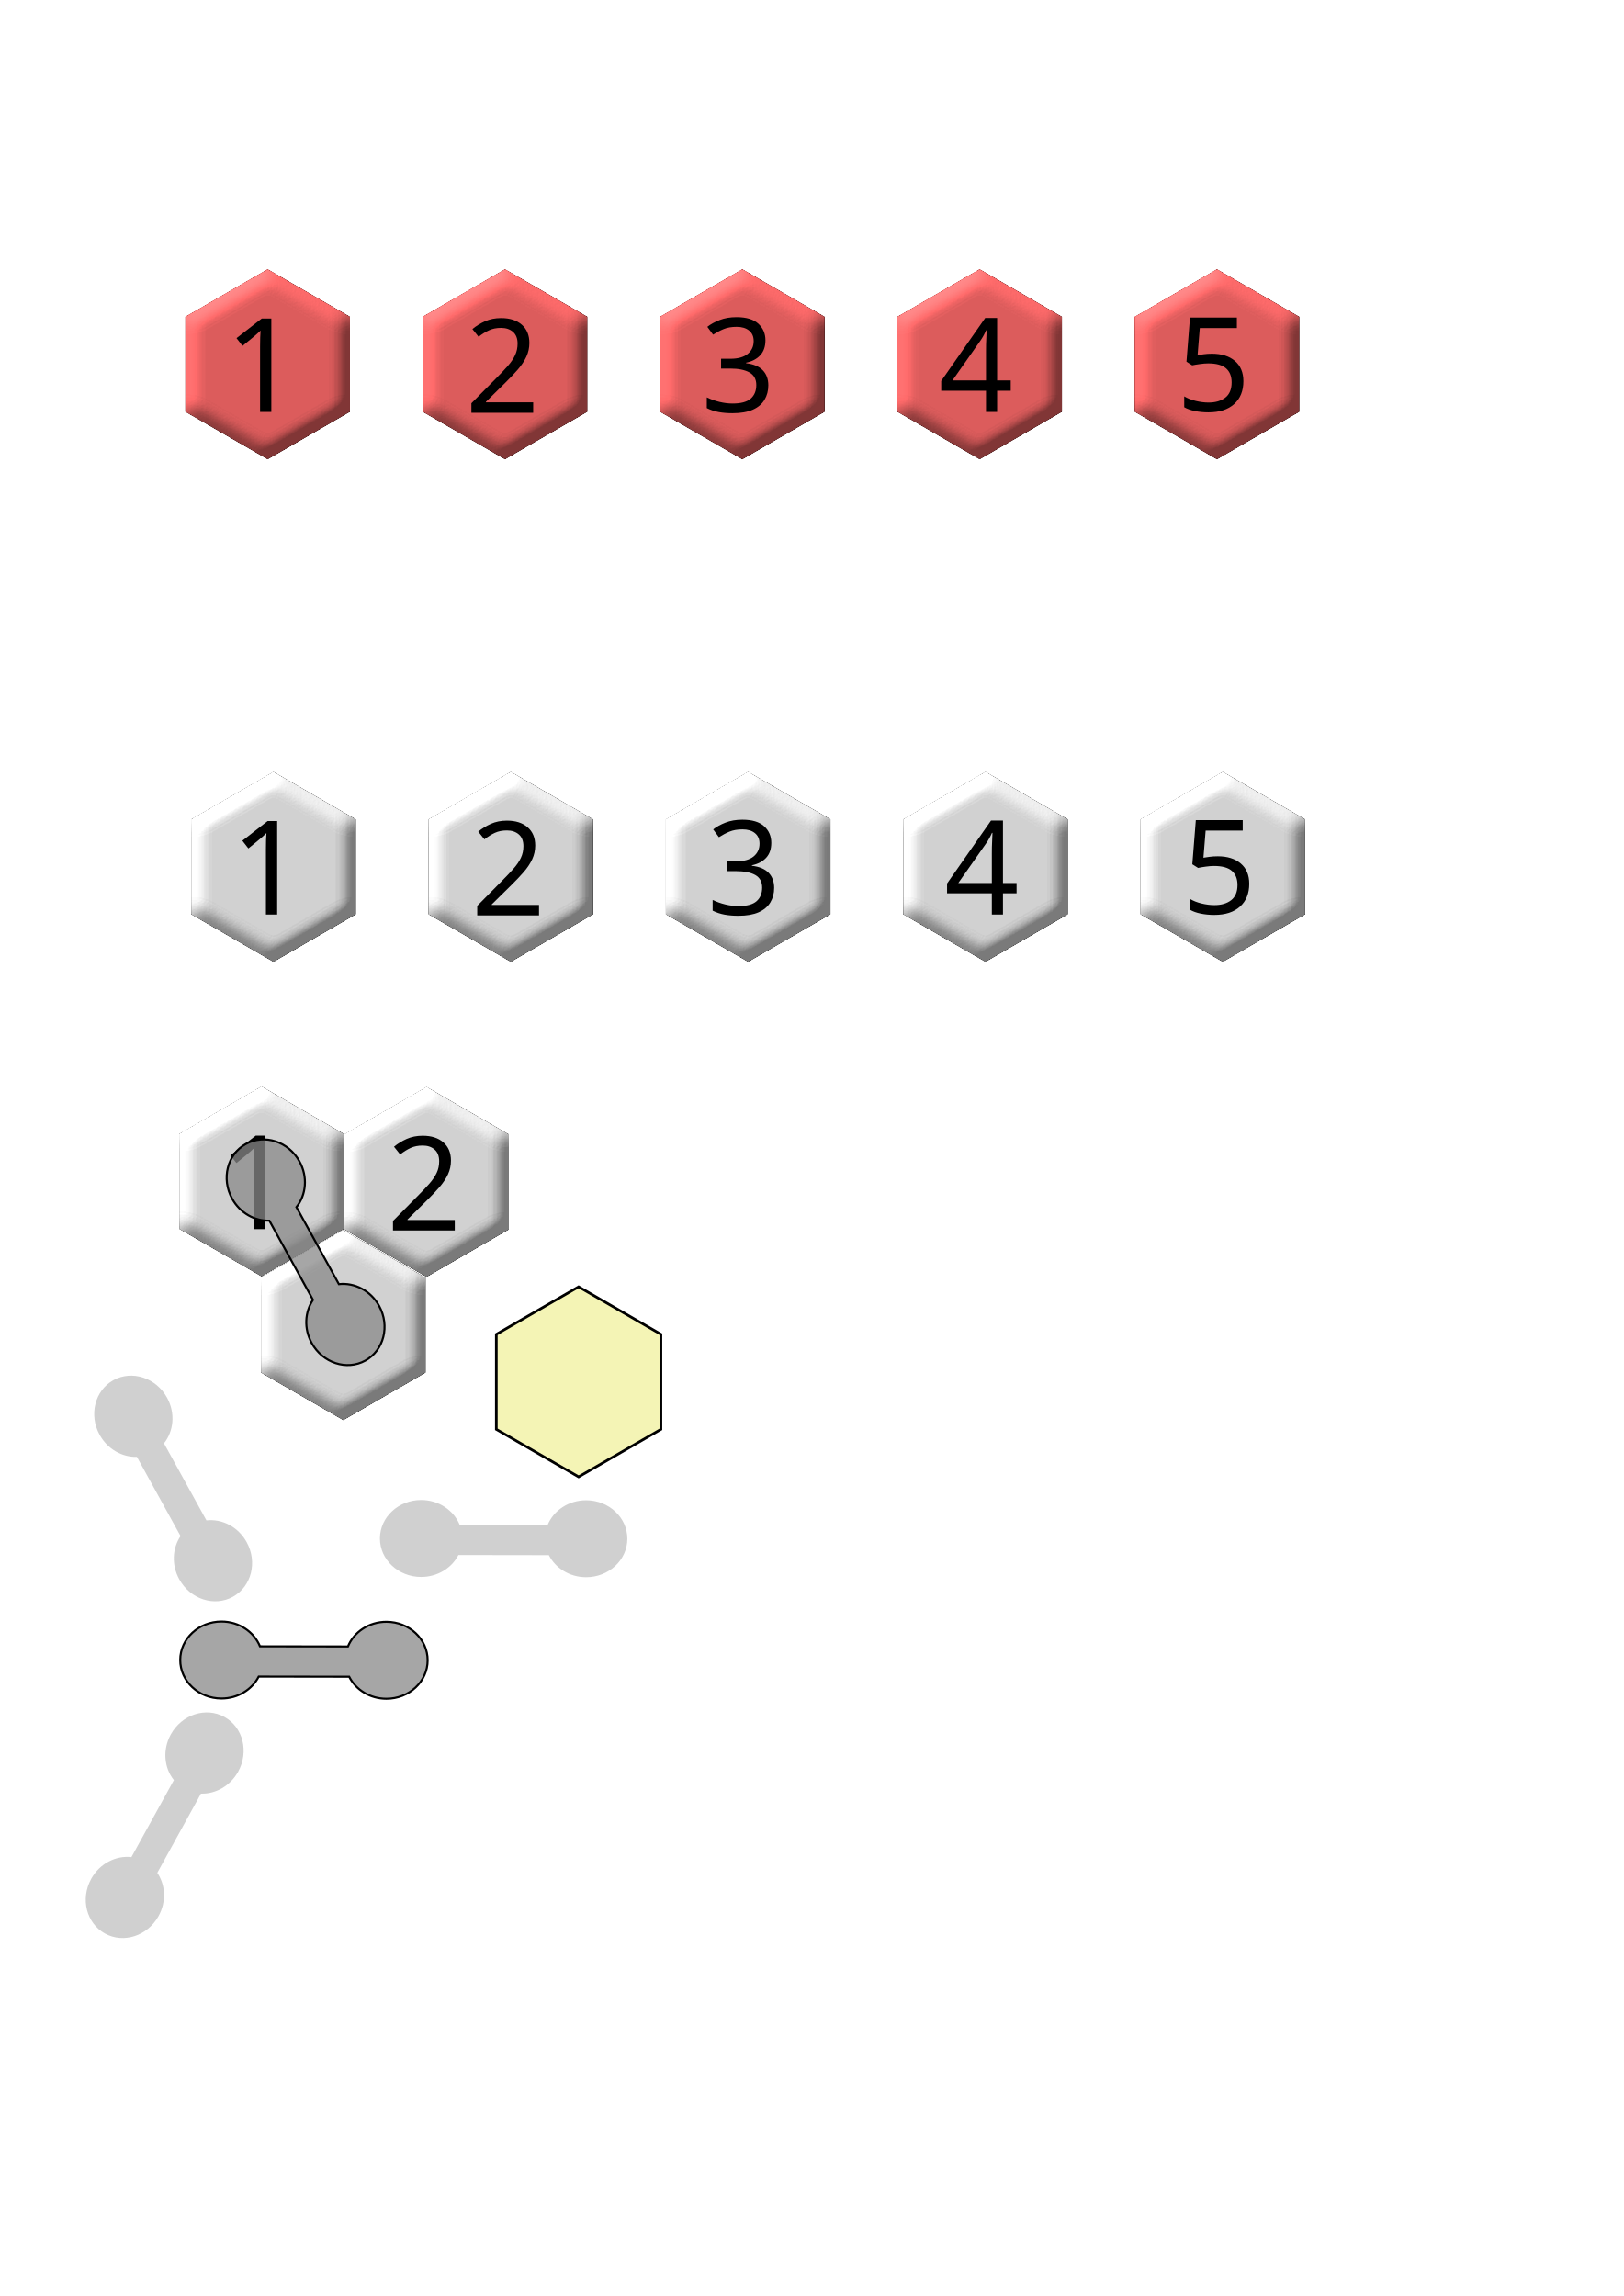
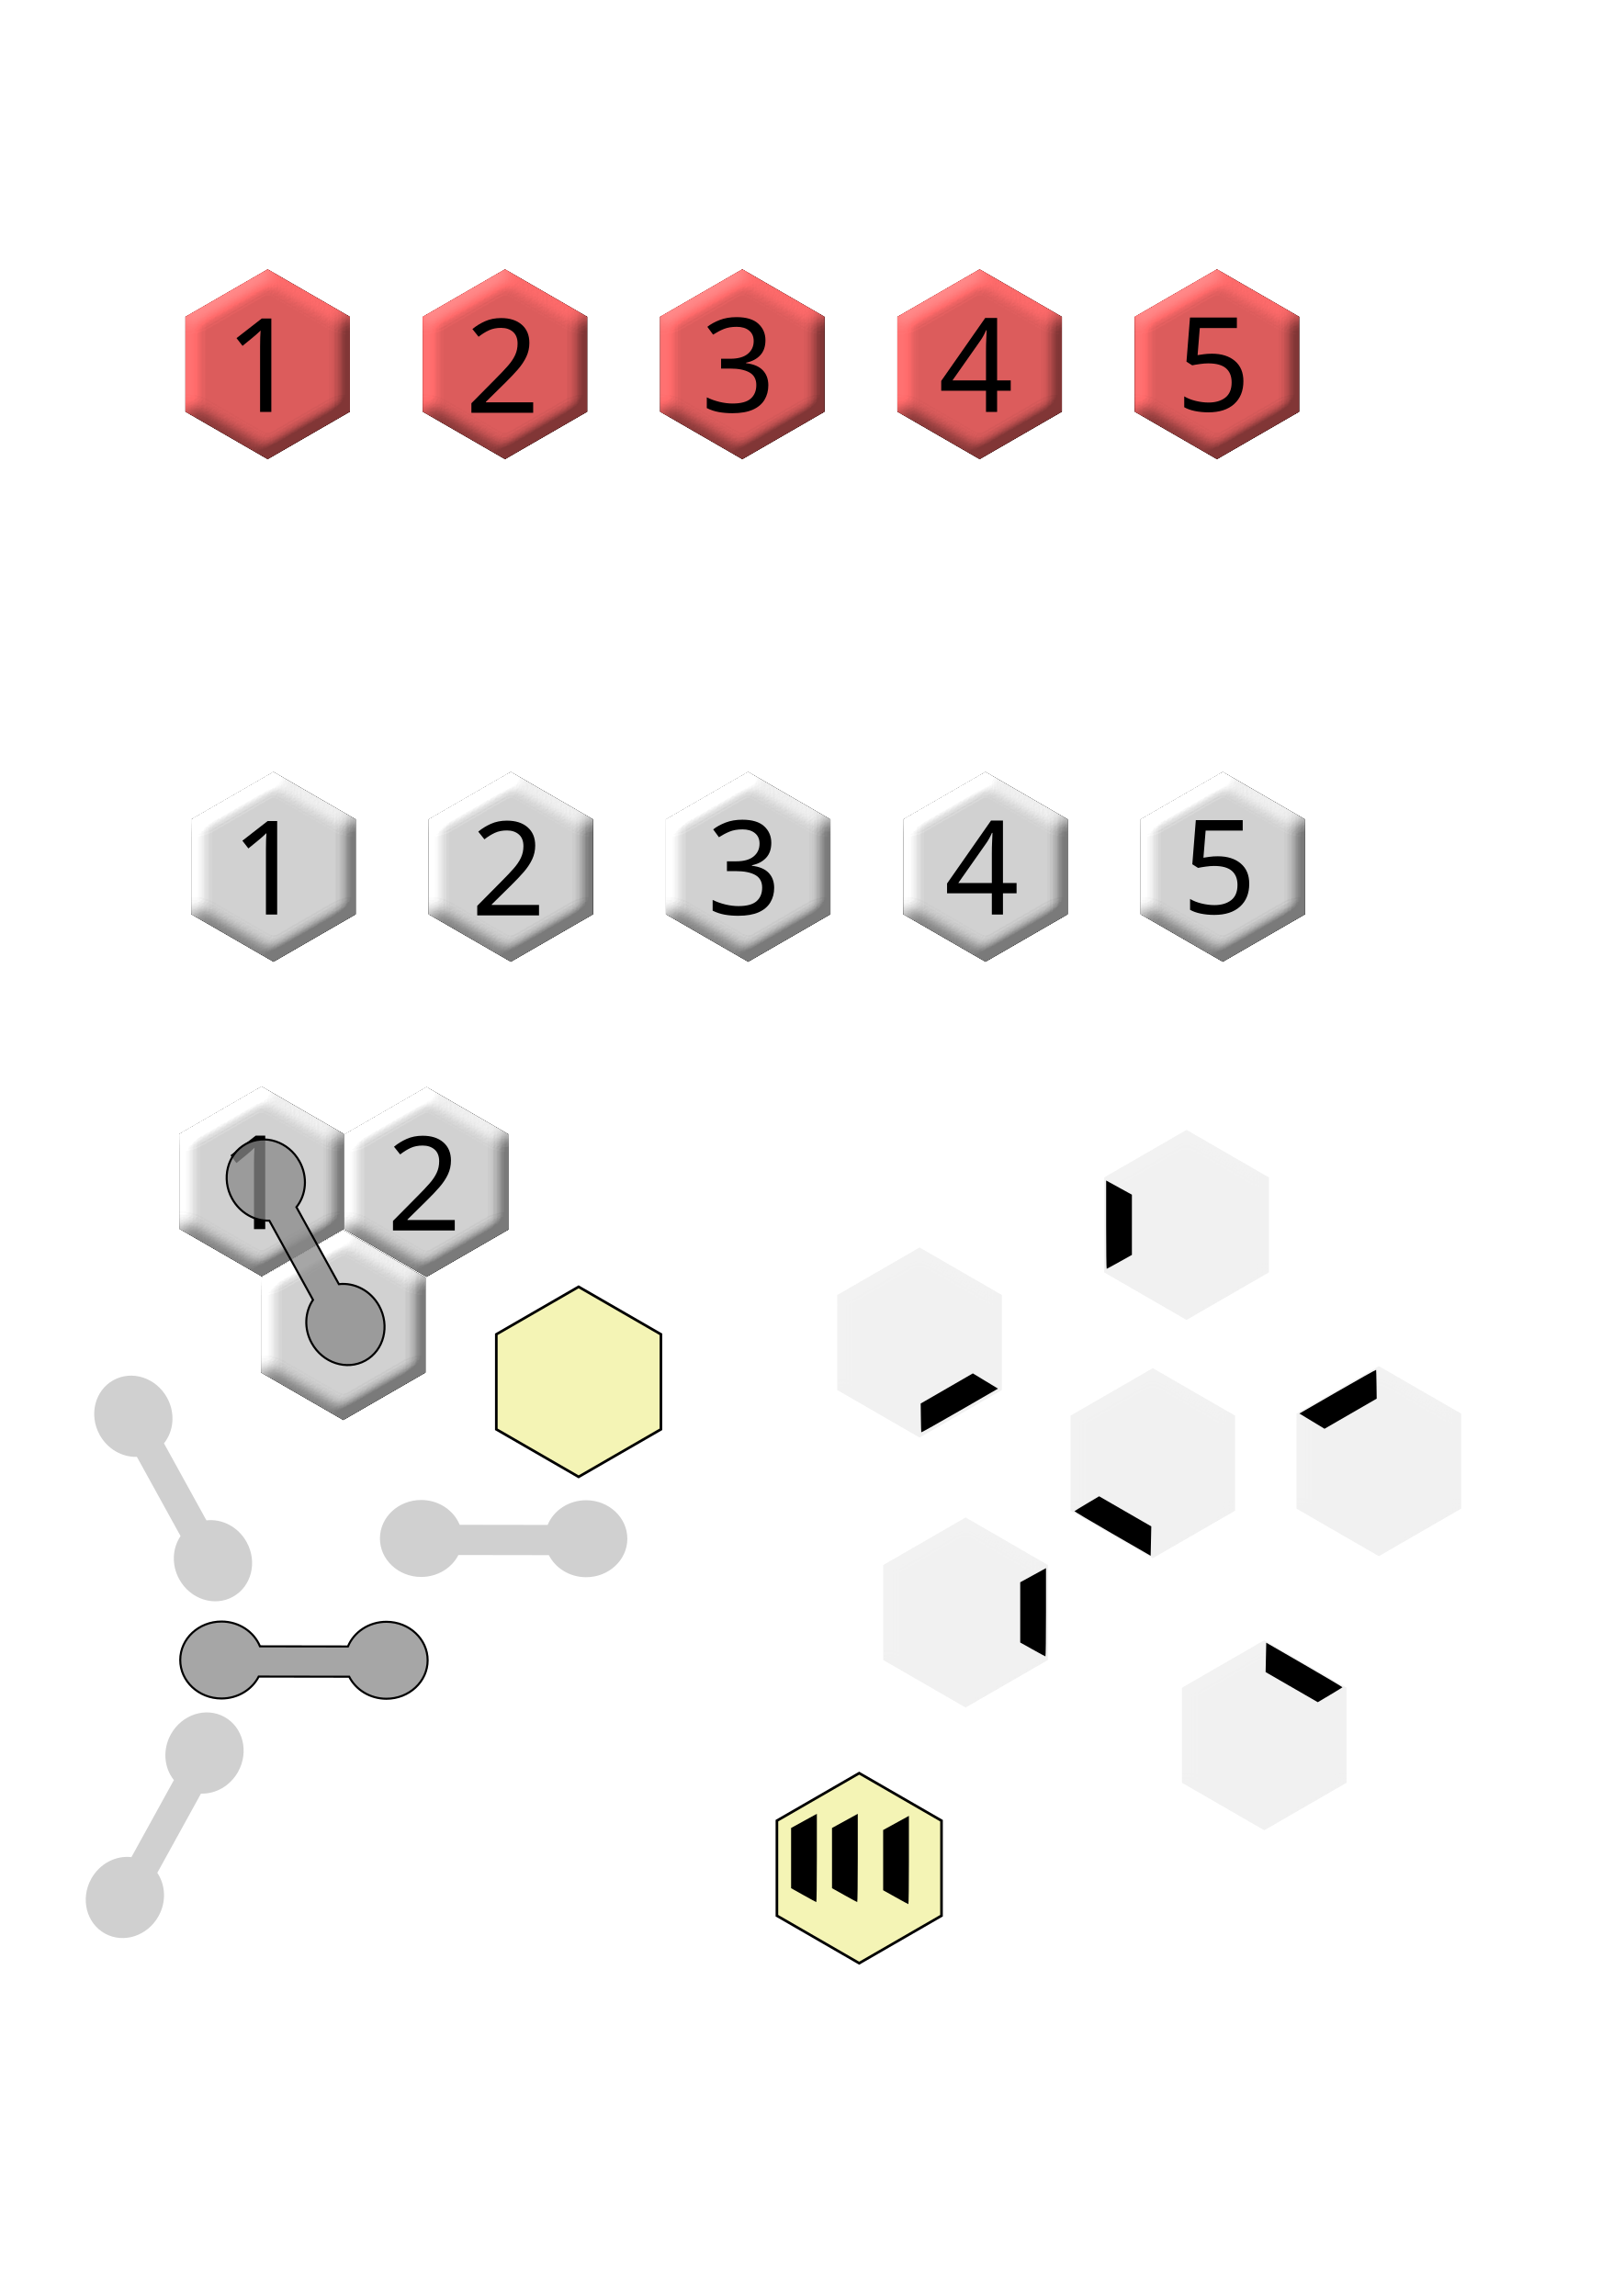
<svg xmlns="http://www.w3.org/2000/svg" width="210mm" height="297mm" id="svg14524" version="1.1">
  <defs id="defs14526">
    <filter color-interpolation-filters="sRGB" id="filter9787-1-8-5">
      <feGaussianBlur stdDeviation="6" in="SourceGraphic" result="result0" id="feGaussianBlur9789-7-8-8" />
      <feDiffuseLighting diffuseConstant="1" surfaceScale="10" result="result5" id="feDiffuseLighting9791-4-2-5">
        <feDistantLight elevation="25" azimuth="235" id="feDistantLight9793-0-4-4" />
      </feDiffuseLighting>
      <feComposite k4="0" k1="1" in2="SourceGraphic" in="result5" result="result4" operator="arithmetic" k2="0" k3="0.6" id="feComposite9795-9-5-59" />
    </filter>
    <filter color-interpolation-filters="sRGB" id="filter14547">
      <feGaussianBlur stdDeviation="6" in="SourceGraphic" result="result0" id="feGaussianBlur14549" />
      <feDiffuseLighting diffuseConstant="1" surfaceScale="10" result="result5" id="feDiffuseLighting14551">
        <feDistantLight elevation="25" azimuth="235" id="feDistantLight14553" />
      </feDiffuseLighting>
      <feComposite k4="0" k1="1" in2="SourceGraphic" in="result5" result="result4" operator="arithmetic" k2="0" k3="0.6" id="feComposite14555" />
    </filter>
    <filter color-interpolation-filters="sRGB" id="filter14557">
      <feGaussianBlur stdDeviation="6" in="SourceGraphic" result="result0" id="feGaussianBlur14559" />
      <feDiffuseLighting diffuseConstant="1" surfaceScale="10" result="result5" id="feDiffuseLighting14561">
        <feDistantLight elevation="25" azimuth="235" id="feDistantLight14563" />
      </feDiffuseLighting>
      <feComposite k4="0" k1="1" in2="SourceGraphic" in="result5" result="result4" operator="arithmetic" k2="0" k3="0.6" id="feComposite14565" />
    </filter>
    <filter color-interpolation-filters="sRGB" id="filter14567">
      <feGaussianBlur stdDeviation="6" in="SourceGraphic" result="result0" id="feGaussianBlur14569" />
      <feDiffuseLighting diffuseConstant="1" surfaceScale="10" result="result5" id="feDiffuseLighting14571">
        <feDistantLight elevation="25" azimuth="235" id="feDistantLight14573" />
      </feDiffuseLighting>
      <feComposite k4="0" k1="1" in2="SourceGraphic" in="result5" result="result4" operator="arithmetic" k2="0" k3="0.6" id="feComposite14575" />
    </filter>
    <filter color-interpolation-filters="sRGB" id="filter14577">
      <feGaussianBlur stdDeviation="6" in="SourceGraphic" result="result0" id="feGaussianBlur14579" />
      <feDiffuseLighting diffuseConstant="1" surfaceScale="10" result="result5" id="feDiffuseLighting14581">
        <feDistantLight elevation="25" azimuth="235" id="feDistantLight14583" />
      </feDiffuseLighting>
      <feComposite k4="0" k1="1" in2="SourceGraphic" in="result5" result="result4" operator="arithmetic" k2="0" k3="0.6" id="feComposite14585" />
    </filter>
    <filter color-interpolation-filters="sRGB" id="filter9787-1-8-6">
      <feGaussianBlur stdDeviation="6" in="SourceGraphic" result="result0" id="feGaussianBlur9789-7-8-7" />
      <feDiffuseLighting diffuseConstant="1" surfaceScale="10" result="result5" id="feDiffuseLighting9791-4-2-1">
        <feDistantLight elevation="25" azimuth="235" id="feDistantLight9793-0-4-7" />
      </feDiffuseLighting>
      <feComposite k4="0" k1="1" in2="SourceGraphic" in="result5" result="result4" operator="arithmetic" k2="0" k3="0.6" id="feComposite9795-9-5-5" />
    </filter>
    <filter color-interpolation-filters="sRGB" id="filter14702">
      <feGaussianBlur stdDeviation="6" in="SourceGraphic" result="result0" id="feGaussianBlur14704" />
      <feDiffuseLighting diffuseConstant="1" surfaceScale="10" result="result5" id="feDiffuseLighting14706">
        <feDistantLight elevation="25" azimuth="235" id="feDistantLight14708" />
      </feDiffuseLighting>
      <feComposite k4="0" k1="1" in2="SourceGraphic" in="result5" result="result4" operator="arithmetic" k2="0" k3="0.6" id="feComposite14710" />
    </filter>
    <filter color-interpolation-filters="sRGB" id="filter14712">
      <feGaussianBlur stdDeviation="6" in="SourceGraphic" result="result0" id="feGaussianBlur14714" />
      <feDiffuseLighting diffuseConstant="1" surfaceScale="10" result="result5" id="feDiffuseLighting14716">
        <feDistantLight elevation="25" azimuth="235" id="feDistantLight14718" />
      </feDiffuseLighting>
      <feComposite k4="0" k1="1" in2="SourceGraphic" in="result5" result="result4" operator="arithmetic" k2="0" k3="0.6" id="feComposite14720" />
    </filter>
    <filter color-interpolation-filters="sRGB" id="filter14722">
      <feGaussianBlur stdDeviation="6" in="SourceGraphic" result="result0" id="feGaussianBlur14724" />
      <feDiffuseLighting diffuseConstant="1" surfaceScale="10" result="result5" id="feDiffuseLighting14726">
        <feDistantLight elevation="25" azimuth="235" id="feDistantLight14728" />
      </feDiffuseLighting>
      <feComposite k4="0" k1="1" in2="SourceGraphic" in="result5" result="result4" operator="arithmetic" k2="0" k3="0.6" id="feComposite14730" />
    </filter>
    <filter color-interpolation-filters="sRGB" id="filter14732">
      <feGaussianBlur stdDeviation="6" in="SourceGraphic" result="result0" id="feGaussianBlur14734" />
      <feDiffuseLighting diffuseConstant="1" surfaceScale="10" result="result5" id="feDiffuseLighting14736">
        <feDistantLight elevation="25" azimuth="235" id="feDistantLight14738" />
      </feDiffuseLighting>
      <feComposite k4="0" k1="1" in2="SourceGraphic" in="result5" result="result4" operator="arithmetic" k2="0" k3="0.6" id="feComposite14740" />
    </filter>
    <filter color-interpolation-filters="sRGB" id="filter9787-1-8-6-3">
      <feGaussianBlur stdDeviation="6" in="SourceGraphic" result="result0" id="feGaussianBlur9789-7-8-7-4" />
      <feDiffuseLighting diffuseConstant="1" surfaceScale="10" result="result5" id="feDiffuseLighting9791-4-2-1-6">
        <feDistantLight elevation="25" azimuth="235" id="feDistantLight9793-0-4-7-5" />
      </feDiffuseLighting>
      <feComposite k4="0" k1="1" in2="SourceGraphic" in="result5" result="result4" operator="arithmetic" k2="0" k3="0.6" id="feComposite9795-9-5-5-9" />
    </filter>
    <filter color-interpolation-filters="sRGB" id="filter38568">
      <feGaussianBlur stdDeviation="6" in="SourceGraphic" result="result0" id="feGaussianBlur38570" />
      <feDiffuseLighting diffuseConstant="1" surfaceScale="10" result="result5" id="feDiffuseLighting38572">
        <feDistantLight elevation="25" azimuth="235" id="feDistantLight38574" />
      </feDiffuseLighting>
      <feComposite k4="0" k1="1" in2="SourceGraphic" in="result5" result="result4" operator="arithmetic" k2="0" k3="0.6" id="feComposite38576" />
+     </filter>
+     <filter color-interpolation-filters="sRGB" id="filter9787-1-8-6-0">
+       <feGaussianBlur stdDeviation="6" in="SourceGraphic" result="result0" id="feGaussianBlur9789-7-8-7-6" />
+       <feDiffuseLighting diffuseConstant="1" surfaceScale="10" result="result5" id="feDiffuseLighting9791-4-2-1-69">
+         <feDistantLight elevation="25" azimuth="235" id="feDistantLight9793-0-4-7-3" />
+       </feDiffuseLighting>
+       <feComposite k4="0" k1="1" in2="SourceGraphic" in="result5" result="result4" operator="arithmetic" k2="0" k3="0.6" id="feComposite9795-9-5-5-7" />
+     </filter>
+     <filter color-interpolation-filters="sRGB" id="filter9787-1-8-6-0-4">
+       <feGaussianBlur stdDeviation="6" in="SourceGraphic" result="result0" id="feGaussianBlur9789-7-8-7-6-4" />
+       <feDiffuseLighting diffuseConstant="1" surfaceScale="10" result="result5" id="feDiffuseLighting9791-4-2-1-69-5">
+         <feDistantLight elevation="25" azimuth="235" id="feDistantLight9793-0-4-7-3-7" />
+       </feDiffuseLighting>
+       <feComposite k4="0" k1="1" in2="SourceGraphic" in="result5" result="result4" operator="arithmetic" k2="0" k3="0.6" id="feComposite9795-9-5-5-7-5" />
+     </filter>
+     <filter color-interpolation-filters="sRGB" id="filter9787-1-8-6-0-5">
+       <feGaussianBlur stdDeviation="6" in="SourceGraphic" result="result0" id="feGaussianBlur9789-7-8-7-6-2" />
+       <feDiffuseLighting diffuseConstant="1" surfaceScale="10" result="result5" id="feDiffuseLighting9791-4-2-1-69-0">
+         <feDistantLight elevation="25" azimuth="235" id="feDistantLight9793-0-4-7-3-9" />
+       </feDiffuseLighting>
+       <feComposite k4="0" k1="1" in2="SourceGraphic" in="result5" result="result4" operator="arithmetic" k2="0" k3="0.6" id="feComposite9795-9-5-5-7-6" />
+     </filter>
+     <filter color-interpolation-filters="sRGB" id="filter9787-1-8-6-0-3">
+       <feGaussianBlur stdDeviation="6" in="SourceGraphic" result="result0" id="feGaussianBlur9789-7-8-7-6-8" />
+       <feDiffuseLighting diffuseConstant="1" surfaceScale="10" result="result5" id="feDiffuseLighting9791-4-2-1-69-1">
+         <feDistantLight elevation="25" azimuth="235" id="feDistantLight9793-0-4-7-3-8" />
+       </feDiffuseLighting>
+       <feComposite k4="0" k1="1" in2="SourceGraphic" in="result5" result="result4" operator="arithmetic" k2="0" k3="0.6" id="feComposite9795-9-5-5-7-61" />
+     </filter>
+     <filter color-interpolation-filters="sRGB" id="filter9787-1-8-6-0-0">
+       <feGaussianBlur stdDeviation="6" in="SourceGraphic" result="result0" id="feGaussianBlur9789-7-8-7-6-22" />
+       <feDiffuseLighting diffuseConstant="1" surfaceScale="10" result="result5" id="feDiffuseLighting9791-4-2-1-69-3">
+         <feDistantLight elevation="25" azimuth="235" id="feDistantLight9793-0-4-7-3-4" />
+       </feDiffuseLighting>
+       <feComposite k4="0" k1="1" in2="SourceGraphic" in="result5" result="result4" operator="arithmetic" k2="0" k3="0.6" id="feComposite9795-9-5-5-7-67" />
+     </filter>
+     <filter color-interpolation-filters="sRGB" id="filter9787-1-8-6-0-59">
+       <feGaussianBlur stdDeviation="6" in="SourceGraphic" result="result0" id="feGaussianBlur9789-7-8-7-6-0" />
+       <feDiffuseLighting diffuseConstant="1" surfaceScale="10" result="result5" id="feDiffuseLighting9791-4-2-1-69-4">
+         <feDistantLight elevation="25" azimuth="235" id="feDistantLight9793-0-4-7-3-6" />
+       </feDiffuseLighting>
+       <feComposite k4="0" k1="1" in2="SourceGraphic" in="result5" result="result4" operator="arithmetic" k2="0" k3="0.6" id="feComposite9795-9-5-5-7-2" />
    </filter>
  </defs>
  <g id="layer1">
    <path transform="matrix(0,0.6672195,-0.6672195,0,870.4817,-128.2342)" d="m 493.897,352.769 34.812,60.296 -34.812,60.296 -69.623,0 -34.812,-60.296 34.812,-60.296 z" id="path16847-7" style="fill:#d75a5a;fill-opacity:1;stroke:none;display:inline;filter:url(#filter9787-1-8-5)" />
    <path transform="matrix(0,0.6672195,-0.6672195,0,754.4717,-128.2342)" d="m 493.897,352.769 34.812,60.296 -34.812,60.296 -69.623,0 -34.812,-60.296 34.812,-60.296 z" id="path16845-31" style="fill:#d75a5a;fill-opacity:1;stroke:none;display:inline;filter:url(#filter9787-1-8-5)" />
    <path transform="matrix(0,0.6672195,-0.6672195,0,638.4618,-128.2342)" d="m 493.897,352.769 34.812,60.296 -34.812,60.296 -69.623,0 -34.812,-60.296 34.812,-60.296 z" id="path16843-7" style="fill:#d75a5a;fill-opacity:1;stroke:none;display:inline;filter:url(#filter9787-1-8-5)" />
    <path style="fill:#d75a5a;fill-opacity:1;stroke:none;display:inline;filter:url(#filter9787-1-8-5)" id="path16841-4" d="m 493.897,352.769 34.812,60.296 -34.812,60.296 -69.623,0 -34.812,-60.296 34.812,-60.296 z" transform="matrix(0,0.6672195,-0.6672195,0,522.4519,-128.2342)" />
    <path transform="matrix(0,0.6672195,-0.6672195,0,406.442,-128.2342)" d="m 493.897,352.769 34.812,60.296 -34.812,60.296 -69.623,0 -34.812,-60.296 34.812,-60.296 z" id="path16839-4" style="fill:#d75a5a;fill-opacity:1;stroke:none;display:inline;filter:url(#filter9787-1-8-5)" />
    <text xml:space="preserve" style="font-size:64px;font-style:normal;font-variant:normal;font-weight:normal;font-stretch:normal;text-align:start;line-height:125%;letter-spacing:0px;word-spacing:0px;writing-mode:lr-tb;text-anchor:start;fill:#000000;fill-opacity:1;stroke:none;display:inline;font-family:Calibri;-inkscape-font-specification:Calibri" x="109.915" y="201.405" id="text8568-60-7">
      <tspan id="tspan8570-7-4" x="109.915" y="201.405">1</tspan>
    </text>
    <text id="text8572-8-8" y="201.826" x="227.347" style="font-size:64px;font-style:normal;font-variant:normal;font-weight:normal;font-stretch:normal;text-align:start;line-height:125%;letter-spacing:0px;word-spacing:0px;writing-mode:lr-tb;text-anchor:start;fill:#000000;fill-opacity:1;stroke:none;display:inline;font-family:Calibri;-inkscape-font-specification:Calibri" xml:space="preserve">
      <tspan y="201.826" x="227.347" id="tspan8574-0-8">2</tspan>
    </text>
    <text xml:space="preserve" style="font-size:64px;font-style:normal;font-variant:normal;font-weight:normal;font-stretch:normal;text-align:start;line-height:125%;letter-spacing:0px;word-spacing:0px;writing-mode:lr-tb;text-anchor:start;fill:#000000;fill-opacity:1;stroke:none;display:inline;font-family:Calibri;-inkscape-font-specification:Calibri" x="342.623" y="201.373" id="text8576-1-0">
      <tspan id="tspan8578-8-3" x="342.623" y="201.373">3</tspan>
    </text>
    <text id="text8592-1-0" y="201.405" x="458.742" style="font-size:64px;font-style:normal;font-variant:normal;font-weight:normal;font-stretch:normal;text-align:start;line-height:125%;letter-spacing:0px;word-spacing:0px;writing-mode:lr-tb;text-anchor:start;fill:#000000;fill-opacity:1;stroke:none;display:inline;font-family:Calibri;-inkscape-font-specification:Calibri" xml:space="preserve">
      <tspan y="201.405" x="458.742" id="tspan8594-0-7">4</tspan>
    </text>
    <text xml:space="preserve" style="font-size:64px;font-style:normal;font-variant:normal;font-weight:normal;font-stretch:normal;text-align:start;line-height:125%;letter-spacing:0px;word-spacing:0px;writing-mode:lr-tb;text-anchor:start;fill:#000000;fill-opacity:1;stroke:none;display:inline;font-family:Calibri;-inkscape-font-specification:Calibri" x="574.846" y="200.951" id="text8596-2-4">
      <tspan id="tspan8598-5-7" x="574.846" y="200.951">5</tspan>
    </text>
    <path transform="matrix(0,0.6672195,-0.6672195,0,873.3388,117.4801)" d="m 493.897,352.769 34.812,60.296 -34.812,60.296 -69.623,0 -34.812,-60.296 34.812,-60.296 z" id="path16847-4" style="fill:#cccccc;fill-opacity:1;stroke:none;display:inline;filter:url(#filter9787-1-8-6)" />
    <path transform="matrix(0,0.6672195,-0.6672195,0,757.3289,117.4801)" d="m 493.897,352.769 34.812,60.296 -34.812,60.296 -69.623,0 -34.812,-60.296 34.812,-60.296 z" id="path16845-3" style="fill:#cccccc;fill-opacity:1;stroke:none;display:inline;filter:url(#filter9787-1-8-6)" />
    <path transform="matrix(0,0.6672195,-0.6672195,0,641.319,117.4801)" d="m 493.897,352.769 34.812,60.296 -34.812,60.296 -69.623,0 -34.812,-60.296 34.812,-60.296 z" id="path16843-5" style="fill:#cccccc;fill-opacity:1;stroke:none;display:inline;filter:url(#filter9787-1-8-6)" />
    <path style="fill:#cccccc;fill-opacity:1;stroke:none;display:inline;filter:url(#filter9787-1-8-6)" id="path16841-2" d="m 493.897,352.769 34.812,60.296 -34.812,60.296 -69.623,0 -34.812,-60.296 34.812,-60.296 z" transform="matrix(0,0.6672195,-0.6672195,0,525.3091,117.4801)" />
    <path transform="matrix(0,0.6672195,-0.6672195,0,409.2991,117.4801)" d="m 493.897,352.769 34.812,60.296 -34.812,60.296 -69.623,0 -34.812,-60.296 34.812,-60.296 z" id="path16839-1" style="fill:#cccccc;fill-opacity:1;stroke:none;display:inline;filter:url(#filter9787-1-8-6)" />
    <text xml:space="preserve" style="font-size:64px;font-style:normal;font-variant:normal;font-weight:normal;font-stretch:normal;text-align:start;line-height:125%;letter-spacing:0px;word-spacing:0px;writing-mode:lr-tb;text-anchor:start;fill:#000000;fill-opacity:1;stroke:none;display:inline;font-family:Calibri;-inkscape-font-specification:Calibri" x="112.773" y="447.119" id="text8568-60-2">
      <tspan id="tspan8570-7-2" x="112.773" y="447.119">1</tspan>
    </text>
    <text id="text8572-8-1" y="447.541" x="230.204" style="font-size:64px;font-style:normal;font-variant:normal;font-weight:normal;font-stretch:normal;text-align:start;line-height:125%;letter-spacing:0px;word-spacing:0px;writing-mode:lr-tb;text-anchor:start;fill:#000000;fill-opacity:1;stroke:none;display:inline;font-family:Calibri;-inkscape-font-specification:Calibri" xml:space="preserve">
      <tspan y="447.541" x="230.204" id="tspan8574-0-7">2</tspan>
    </text>
    <text xml:space="preserve" style="font-size:64px;font-style:normal;font-variant:normal;font-weight:normal;font-stretch:normal;text-align:start;line-height:125%;letter-spacing:0px;word-spacing:0px;writing-mode:lr-tb;text-anchor:start;fill:#000000;fill-opacity:1;stroke:none;display:inline;font-family:Calibri;-inkscape-font-specification:Calibri" x="345.48" y="447.088" id="text8576-1-4">
      <tspan id="tspan8578-8-7" x="345.48" y="447.088">3</tspan>
    </text>
    <text id="text8592-1-8" y="447.119" x="461.599" style="font-size:64px;font-style:normal;font-variant:normal;font-weight:normal;font-stretch:normal;text-align:start;line-height:125%;letter-spacing:0px;word-spacing:0px;writing-mode:lr-tb;text-anchor:start;fill:#000000;fill-opacity:1;stroke:none;display:inline;font-family:Calibri;-inkscape-font-specification:Calibri" xml:space="preserve">
      <tspan y="447.119" x="461.599" id="tspan8594-0-6">4</tspan>
    </text>
    <text xml:space="preserve" style="font-size:64px;font-style:normal;font-variant:normal;font-weight:normal;font-stretch:normal;text-align:start;line-height:125%;letter-spacing:0px;word-spacing:0px;writing-mode:lr-tb;text-anchor:start;fill:#000000;fill-opacity:1;stroke:none;display:inline;font-family:Calibri;-inkscape-font-specification:Calibri" x="577.703" y="446.666" id="text8596-2-0">
      <tspan id="tspan8598-5-0" x="577.703" y="446.666">5</tspan>
    </text>
    <path style="fill:#e5e44d;fill-opacity:0.416;stroke:#000000;stroke-width:1.924;stroke-miterlimit:4;stroke-opacity:1;stroke-dasharray:none;display:inline" id="path15231" d="m 493.897,352.769 34.812,60.296 -34.812,60.296 -69.623,0 -34.812,-60.296 34.812,-60.296 z" transform="matrix(0,0.6672195,-0.6672195,0,558.4474,369.2646)" />
    <path style="fill:#cccccc;fill-opacity:1;stroke:none;display:inline;filter:url(#filter9787-1-8-6-3)" id="path16841-2-9" d="m 493.897,352.769 34.812,60.296 -34.812,60.296 -69.623,0 -34.812,-60.296 34.812,-60.296 z" transform="matrix(0,0.6672195,-0.6672195,0,484.1224,271.5323)" />
    <path transform="matrix(0,0.6672195,-0.6672195,0,403.4678,271.2798)" d="m 493.897,352.769 34.812,60.296 -34.812,60.296 -69.623,0 -34.812,-60.296 34.812,-60.296 z" id="path16839-1-2" style="fill:#cccccc;fill-opacity:1;stroke:none;display:inline;filter:url(#filter9787-1-8-6-3)" />
    <text xml:space="preserve" style="font-size:64px;font-style:normal;font-variant:normal;font-weight:normal;font-stretch:normal;text-align:start;line-height:125%;letter-spacing:0px;word-spacing:0px;writing-mode:lr-tb;text-anchor:start;fill:#000000;fill-opacity:1;stroke:none;display:inline;font-family:Calibri;-inkscape-font-specification:Calibri" x="106.941" y="600.919" id="text8568-60-2-0">
      <tspan id="tspan8570-7-2-2" x="106.941" y="600.919">1</tspan>
    </text>
    <text id="text8572-8-1-6" y="601.593" x="189.018" style="font-size:64px;font-style:normal;font-variant:normal;font-weight:normal;font-stretch:normal;text-align:start;line-height:125%;letter-spacing:0px;word-spacing:0px;writing-mode:lr-tb;text-anchor:start;fill:#000000;fill-opacity:1;stroke:none;display:inline;font-family:Calibri;-inkscape-font-specification:Calibri" xml:space="preserve">
      <tspan y="601.593" x="189.018" id="tspan8574-0-7-8">2</tspan>
    </text>
    <path style="fill:#898989;fill-opacity:0.392;stroke:none;stroke-opacity:1;display:inline" d="m 205.904,733.347 c -11.131,-0.017 -20.169,8.393 -20.185,18.781 -0.016,10.389 8.997,18.826 20.127,18.844 8.034,0.012 14.988,-4.379 18.235,-10.722 l 44.219,0.068 c 3.228,6.353 10.137,10.766 18.171,10.778 11.131,0.017 20.169,-8.393 20.185,-18.781 0.016,-10.389 -8.997,-18.826 -20.127,-18.844 -8.59,-0.013 -15.919,5.004 -18.831,12.065 l -43,-0.066 c -2.892,-7.066 -10.207,-12.109 -18.794,-12.123 z" id="path15229" />
    <path style="fill:#898989;fill-opacity:0.753;stroke:#000000;stroke-opacity:1;display:inline" d="m 108.288,792.773 c -11.131,-0.017 -20.169,8.393 -20.185,18.781 -0.016,10.389 8.997,18.826 20.127,18.844 8.034,0.012 14.988,-4.379 18.235,-10.722 l 44.219,0.068 c 3.228,6.353 10.137,10.766 18.171,10.778 11.131,0.017 20.169,-8.393 20.185,-18.781 0.016,-10.389 -8.997,-18.826 -20.127,-18.844 -8.59,-0.013 -15.919,5.004 -18.831,12.065 l -43,-0.066 c -2.892,-7.066 -10.207,-12.109 -18.794,-12.123 z" id="path15229-6-1" />
    <path transform="matrix(0,0.6672195,-0.6672195,0,443.4081,341.5323)" d="m 493.897,352.769 34.812,60.296 -34.812,60.296 -69.623,0 -34.812,-60.296 34.812,-60.296 z" id="path38657" style="fill:#cccccc;fill-opacity:1;stroke:none;display:inline;filter:url(#filter9787-1-8-6-3)" />
    <path style="fill:#898989;fill-opacity:0.753;stroke:#000000;stroke-opacity:1;display:inline" d="m 146.409,567.851 c -5.372,-9.749 -17.106,-13.588 -26.204,-8.574 -9.099,5.014 -12.12,16.984 -6.748,26.733 3.878,7.037 11.086,10.996 18.208,10.768 l 21.341,38.728 c -3.997,5.899 -4.515,14.081 -0.637,21.117 5.372,9.749 17.106,13.588 26.204,8.574 9.099,-5.014 12.12,-16.984 6.748,-26.733 -4.146,-7.523 -12.084,-11.509 -19.671,-10.64 l -20.753,-37.66 c 4.783,-5.95 5.657,-14.792 1.513,-22.313 z" id="path15229-6" />
    <path style="fill:#898989;fill-opacity:0.392;stroke:none;stroke-opacity:1;display:inline" d="m 81.663,683.333 c -5.372,-9.749 -17.106,-13.588 -26.204,-8.574 -9.099,5.014 -12.12,16.984 -6.748,26.733 3.878,7.037 11.086,10.996 18.208,10.768 l 21.341,38.728 c -3.997,5.899 -4.515,14.081 -0.637,21.117 5.372,9.749 17.106,13.588 26.204,8.574 9.099,-5.014 12.12,-16.984 6.748,-26.733 -4.146,-7.523 -12.084,-11.509 -19.671,-10.64 L 80.151,705.646 c 4.783,-5.95 5.657,-14.792 1.513,-22.313 z" id="path15229-6-3" />
    <path style="fill:#898989;fill-opacity:0.392;stroke:none;stroke-opacity:1;display:inline" d="m 83.487,847.976 c 5.372,-9.749 17.106,-13.588 26.204,-8.574 9.099,5.014 12.12,16.984 6.748,26.733 -3.878,7.037 -11.086,10.996 -18.208,10.768 l -21.341,38.728 c 3.997,5.899 4.515,14.081 0.637,21.117 -5.372,9.749 -17.106,13.588 -26.204,8.574 -9.099,-5.014 -12.12,-16.984 -6.748,-26.733 4.146,-7.523 12.084,-11.509 19.671,-10.64 l 20.753,-37.66 c -4.783,-5.95 -5.657,-14.792 -1.513,-22.313 z" id="path15229-6-3-8" />
+     <path transform="matrix(0,0.6672195,-0.6672195,0,747.6047,482.0515)" d="m 493.897,352.769 34.812,60.296 -34.812,60.296 -69.623,0 -34.812,-60.296 34.812,-60.296 z" id="path16839-1-9" style="fill:#cccccc;fill-opacity:0.067;stroke:none;display:inline;filter:url(#filter9787-1-8-6-0)" />
+     <path style="fill:#000000;fill-opacity:1;fill-rule:evenodd;stroke:none;display:inline" d="m 504.744,806.403 -6.033,-3.377 -0.002,-14.724 -0.002,-14.724 6.298,-3.459 6.298,-3.459 0,21.601 c 0,11.88 -0.118,21.582 -0.263,21.56 -0.145,-0.023 -2.978,-1.561 -6.296,-3.418 z" id="path10368" />
+     <path transform="matrix(0,0.6672195,-0.6672195,0,725.1047,350.0515)" d="m 493.897,352.769 34.812,60.296 -34.812,60.296 -69.623,0 -34.812,-60.296 34.812,-60.296 z" id="path16839-1-9-7" style="fill:#cccccc;fill-opacity:0.068;stroke:none;display:inline;filter:url(#filter9787-1-8-6-0-4)" />
+     <path style="fill:#000000;fill-opacity:1;fill-rule:evenodd;stroke:none;display:inline" d="m 450.146,693.096 -0.092,-6.913 12.75,-7.364 12.75,-7.364 6.145,3.724 6.145,3.724 -18.707,10.8 c -10.289,5.94 -18.75,10.689 -18.803,10.552 -0.053,-0.137 -0.137,-3.359 -0.188,-7.161 z" id="path10368-3" />
+     <path transform="matrix(0,0.6672195,-0.6672195,0,855.6047,292.5515)" d="m 493.897,352.769 34.812,60.296 -34.812,60.296 -69.623,0 -34.812,-60.296 34.812,-60.296 z" id="path16839-1-9-6" style="fill:#cccccc;fill-opacity:0.067;stroke:none;display:inline;filter:url(#filter9787-1-8-6-0-5)" />
+     <path style="fill:#000000;fill-opacity:1;fill-rule:evenodd;stroke:none;display:inline" d="m 547.266,616.903 6.033,-3.377 0.002,-14.724 0.002,-14.724 -6.298,-3.459 -6.298,-3.459 0,21.601 c 0,11.88 0.118,21.582 0.263,21.56 0.145,-0.023 2.978,-1.561 6.296,-3.418 z" id="path10368-7" />
+     <path transform="matrix(0,0.6672195,-0.6672195,0,949.6047,408.0515)" d="m 493.897,352.769 34.812,60.296 -34.812,60.296 -69.623,0 -34.812,-60.296 34.812,-60.296 z" id="path16839-1-9-4" style="fill:#cccccc;fill-opacity:0.067;stroke:none;display:inline;filter:url(#filter9787-1-8-6-0-3)" />
+     <path style="fill:#000000;fill-opacity:1;fill-rule:evenodd;stroke:none;display:inline" d="m 672.865,676.886 0.092,6.913 -12.75,7.364 -12.75,7.364 -6.145,-3.724 -6.145,-3.724 18.707,-10.8 c 10.289,-5.94 18.75,-10.689 18.803,-10.552 0.053,0.137 0.137,3.359 0.188,7.161 z" id="path10368-2" />
+     <path transform="matrix(0,0.6672195,-0.6672195,0,893.6047,542.0515)" d="m 493.897,352.769 34.812,60.296 -34.812,60.296 -69.623,0 -34.812,-60.296 34.812,-60.296 z" id="path16839-1-9-0" style="fill:#cccccc;fill-opacity:0.067;stroke:none;display:inline;filter:url(#filter9787-1-8-6-0-0)" />
+     <path style="fill:#000000;fill-opacity:1;fill-rule:evenodd;stroke:none;display:inline" d="m 650.104,828.673 -5.941,3.536 -12.752,-7.36 -12.752,-7.36 0.153,-7.184 0.153,-7.184 18.707,10.8 c 10.289,5.94 18.632,10.894 18.54,11.008 -0.092,0.114 -2.84,1.798 -6.108,3.743 z" id="path10368-1" />
+     <path transform="matrix(0,0.6672195,-0.6672195,0,839.1047,409.0515)" d="m 493.897,352.769 34.812,60.296 -34.812,60.296 -69.623,0 -34.812,-60.296 34.812,-60.296 z" id="path16839-1-9-45" style="fill:#cccccc;fill-opacity:0.067;stroke:none;display:inline;filter:url(#filter9787-1-8-6-0-59)" />
+     <path style="fill:#000000;fill-opacity:1;fill-rule:evenodd;stroke:none;display:inline" d="m 531.33,735.073 5.941,-3.536 12.752,7.36 12.752,7.36 -0.153,7.184 -0.153,7.184 -18.707,-10.8 c -10.289,-5.94 -18.632,-10.894 -18.54,-11.008 0.092,-0.114 2.84,-1.798 6.108,-3.743 z" id="path10368-3-0" />
+     <path transform="translate(-587.1295,239.654)" style="fill:#ff0000;fill-rule:evenodd;stroke:#000000;stroke-width:1px;stroke-linecap:butt;stroke-linejoin:miter;stroke-opacity:1" id="path14340" d="m 321.12,212.708 a 85.99,85.318 0 1 1 -171.98,0 85.99,85.318 0 1 1 171.98,0 z" />
+     <path style="fill:#e5e44d;fill-opacity:0.416;stroke:#000000;stroke-width:1.924;stroke-miterlimit:4;stroke-opacity:1;stroke-dasharray:none;display:inline" id="path15231-4" d="m 493.897,352.769 34.812,60.296 -34.812,60.296 -69.623,0 -34.812,-60.296 34.812,-60.296 z" transform="matrix(0,0.6672195,-0.6672195,0,695.6047,607.0515)" />
+     <path style="fill:#000000;fill-opacity:1;fill-rule:evenodd;stroke:none;display:inline" d="m 392.739,926.524 -6.033,-3.377 -0.002,-14.724 -0.002,-14.724 6.298,-3.459 6.298,-3.459 0,21.601 c 0,11.88 -0.118,21.582 -0.263,21.56 -0.145,-0.023 -2.978,-1.561 -6.296,-3.418 z" id="path10368-6" />
+     <path style="fill:#000000;fill-opacity:1;fill-rule:evenodd;stroke:none;display:inline" d="m 412.739,926.524 -6.033,-3.377 -0.002,-14.724 -0.002,-14.724 6.298,-3.459 6.298,-3.459 0,21.601 c 0,11.88 -0.118,21.582 -0.263,21.56 -0.145,-0.023 -2.978,-1.561 -6.296,-3.418 z" id="path10368-0" />
+     <path style="fill:#000000;fill-opacity:1;fill-rule:evenodd;stroke:none;display:inline" d="m 437.739,927.524 -6.033,-3.377 -0.002,-14.724 -0.002,-14.724 6.298,-3.459 6.298,-3.459 0,21.601 c 0,11.88 -0.118,21.582 -0.263,21.56 -0.145,-0.023 -2.978,-1.561 -6.296,-3.418 z" id="path10368-68" />
  </g>
</svg>
